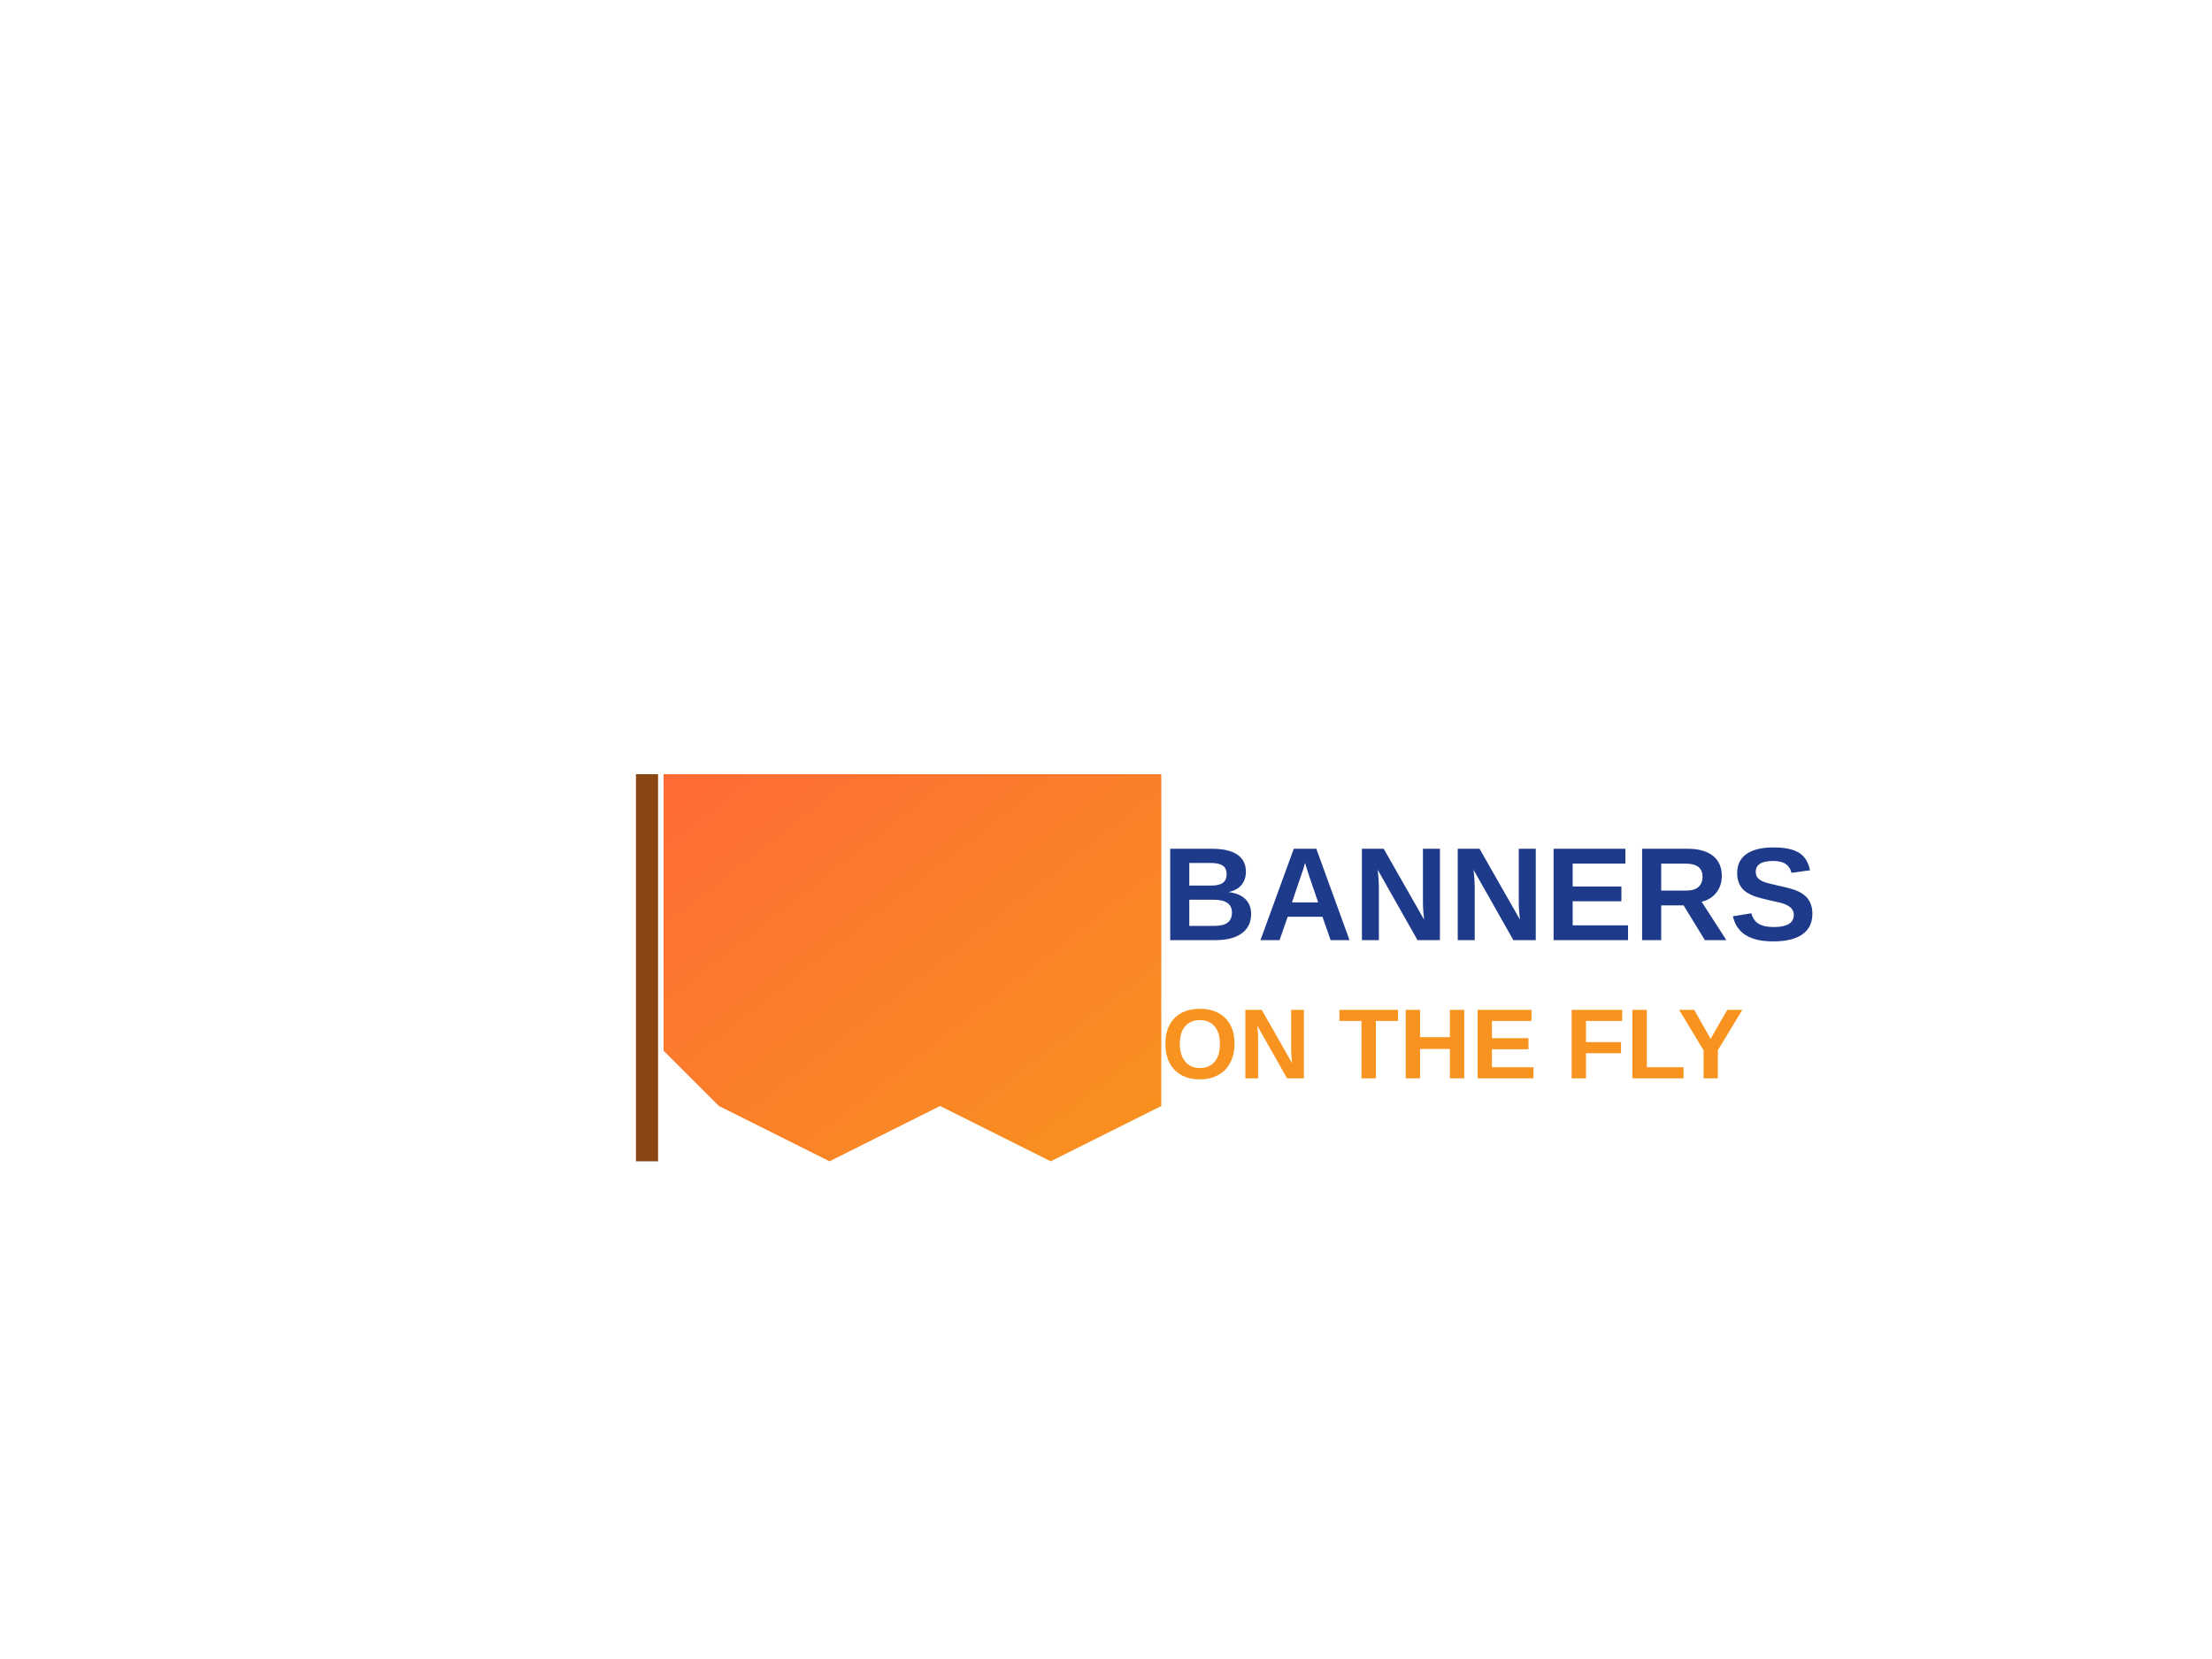
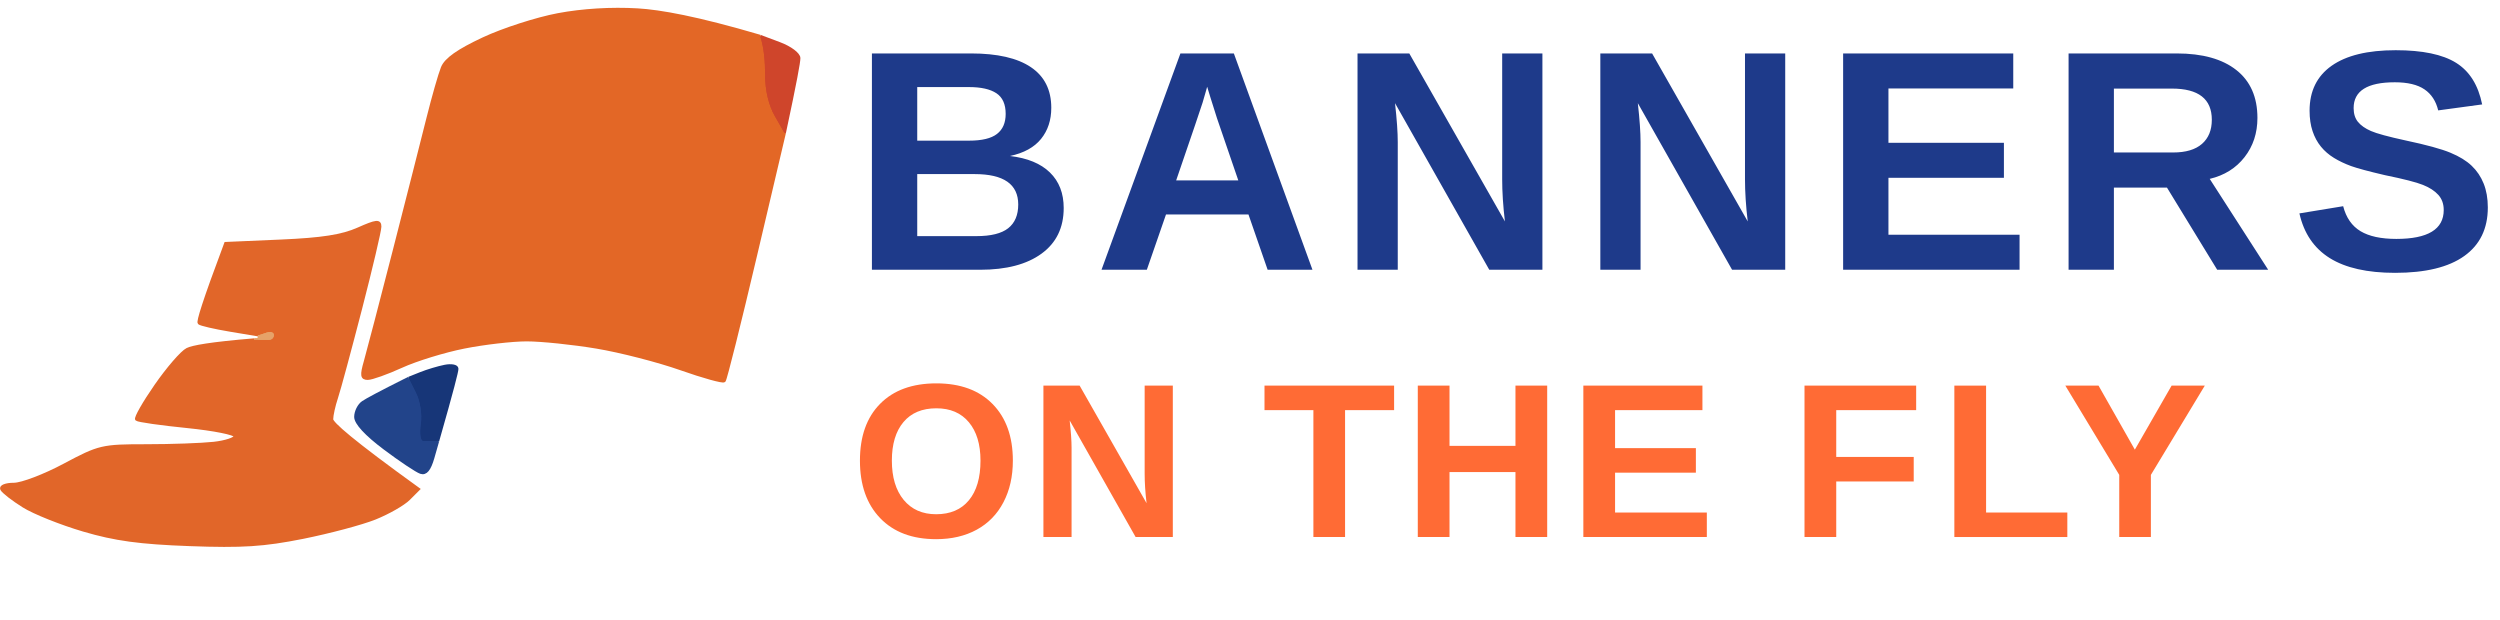
- <svg xmlns="http://www.w3.org/2000/svg" width="800" height="600" viewBox="0 0 800 600">
+ <svg xmlns="http://www.w3.org/2000/svg" id="Layer_1" data-name="Layer 1" viewBox="0 0 799.04 198.12">
  <defs>
-     <linearGradient id="bannerGradient" x1="0%" y1="0%" x2="100%" y2="100%">
-       <stop offset="0%" style="stop-color:#FF6B35;stop-opacity:1" />
-       <stop offset="100%" style="stop-color:#F7931E;stop-opacity:1" />
-     </linearGradient>
+     <style>
+       .cls-1 {
+         fill: #ff6b35;
+         font-size: 70.35px;
+       }
+ 
+       .cls-1, .cls-2 {
+         font-family: Arial-BoldMT, Arial;
+         font-weight: 700;
+         isolation: isolate;
+       }
+ 
+       .cls-3 {
+         stroke: #cf452b;
+       }
+ 
+       .cls-3, .cls-4, .cls-5, .cls-6, .cls-7, .cls-8 {
+         fill: none;
+       }
+ 
+       .cls-4 {
+         stroke: #e6a269;
+       }
+ 
+       .cls-9 {
+         fill: #e16629;
+       }
+ 
+       .cls-9, .cls-10, .cls-11, .cls-12, .cls-13, .cls-14 {
+         fill-rule: evenodd;
+       }
+ 
+       .cls-5 {
+         stroke: #e16629;
+       }
+ 
+       .cls-6 {
+         stroke: #e36726;
+       }
+ 
+       .cls-10 {
+         fill: #173678;
+       }
+ 
+       .cls-2 {
+         fill: #1e3a8a;
+         font-size: 100.5px;
+         letter-spacing: .05em;
+       }
+ 
+       .cls-11 {
+         fill: #22448a;
+       }
+ 
+       .cls-12 {
+         fill: #cf452b;
+       }
+ 
+       .cls-7 {
+         stroke: #22448a;
+       }
+ 
+       .cls-13 {
+         fill: #e6a269;
+       }
+ 
+       .cls-15 {
+         letter-spacing: -.06em;
+       }
+ 
+       .cls-14 {
+         fill: #e36726;
+       }
+ 
+       .cls-8 {
+         stroke: #173678;
+       }
+ 
+       .cls-16 {
+         letter-spacing: .02em;
+       }
+ 
+       .cls-17 {
+         letter-spacing: .03em;
+       }
+     </style>
  </defs>
-   <path d="M240 280 L420 280 L420 400 L380 420 L340 400 L300 420 L260 400 L240 380 Z" fill="url(#bannerGradient)" />
-   <rect x="230" y="280" width="8" height="140" fill="#8B4513" />
-   <text x="420" y="340" font-family="Arial, sans-serif" font-size="48" font-weight="bold" fill="#1E3A8A">BANNERS</text>
-   <text x="420" y="390" font-family="Arial, sans-serif" font-size="36" font-weight="bold" fill="#F7931E">ON THE FLY</text>
+   <path class="cls-6" d="M250.7,42.43h0s-4.16,17.67-9.24,39.25c-5.08,21.58-9.59,39.61-10.01,40.02s-6.65-1.31-13.85-3.85c-7.2-2.54-19.32-5.66-26.94-6.93s-17.67-2.31-22.32-2.31-13.67,1.05-20.01,2.31-15.36,4.03-20.01,6.16c-4.65,2.12-9.51,3.85-10.77,3.85-1.91,0-2.05-.94-.77-5.39.85-2.97,5-18.89,9.24-35.4s9.08-35.56,10.77-42.33,3.77-14.04,4.62-16.16c1.08-2.69,5-5.46,13.08-9.24,6.34-2.97,17.09-6.43,23.86-7.7,7.83-1.48,17.07-2.03,25.4-1.54,7.2.42,18.96,2.49,39.25,8.47" vector-effect="non-scaling-stroke" />
+   <path class="cls-3" d="M243,11.65h0s2.77,1.05,6.16,2.31c3.42,1.28,6.16,3.34,6.16,4.62s-1.05,7.16-4.62,23.86" vector-effect="non-scaling-stroke" />
+   <path class="cls-3" d="M250.7,42.43h0s-1.39-2.42-3.08-5.39c-1.95-3.42-3.08-8.2-3.08-13.08,0-4.23-.35-8.74-1.54-12.31" vector-effect="non-scaling-stroke" />
+   <path class="cls-5" d="M82.92,107.08h0s-4.16-.69-9.24-1.54-9.59-1.89-10.01-2.31,1.31-6.31,8.47-25.4l17.7-.77c13.08-.57,19.5-1.57,24.63-3.85,5.82-2.59,6.93-2.71,6.93-.77,0,1.26-2.77,13.05-6.16,26.17-3.39,13.11-6.85,25.94-7.7,28.48s-1.54,5.66-1.54,6.93,6.23,6.82,27.71,22.32l-3.08,3.08c-1.69,1.69-6.54,4.46-10.77,6.16s-14.62,4.46-23.09,6.16c-12.5,2.49-19.29,2.94-36.17,2.31-15.96-.58-23.81-1.66-33.86-4.62-7.2-2.12-15.85-5.57-19.24-7.7-3.39-2.12-6.5-4.54-6.93-5.39-.43-.86,1.28-1.54,3.85-1.54s9.82-2.77,16.16-6.16c11.14-5.94,12.05-6.16,26.17-6.16,8.05,0,17.73-.35,21.55-.77s6.93-1.46,6.93-2.31-6.93-2.23-15.39-3.08-15.75-1.89-16.16-2.31,2.34-5.28,6.16-10.77c3.82-5.5,8.31-10.7,10.01-11.54s7.23-1.89,21.55-3.08" vector-effect="non-scaling-stroke" />
+   <path class="cls-4" d="M81.38,108.62h.77c.42,0,.77-.35.77-1.54" vector-effect="non-scaling-stroke" />
+   <path class="cls-4" d="M82.92,107.08h0s1.05-.35,2.31-.77,2.31-.08,2.31.77-.69,1.54-1.54,1.54h-4.62" vector-effect="non-scaling-stroke" />
+   <path class="cls-8" d="M130.63,120.94h0s1.72-.69,3.85-1.54,5.57-1.89,7.7-2.31,3.85-.08,3.85.77-1.39,6.39-6.16,23.09" vector-effect="non-scaling-stroke" />
+   <path class="cls-7" d="M130.63,120.94h0s1.05,2.08,2.31,4.62c1.37,2.74,2,6.82,1.54,10.01-.45,3.08-.11,5.39.77,5.39h4.62" vector-effect="non-scaling-stroke" />
+   <path class="cls-7" d="M139.87,140.95h0s-.69,2.42-1.54,5.39c-1.08,3.74-2.25,5.16-3.85,4.62-1.26-.42-6.46-3.88-11.54-7.7-5.9-4.43-9.24-8.03-9.24-10.01,0-1.69,1.05-3.77,2.31-4.62s5.08-2.92,14.62-7.7" vector-effect="non-scaling-stroke" />
+   <path class="cls-14" d="M243,11.65c1.19,3.57,1.54,8.08,1.54,12.31,0,4.88,1.12,9.67,3.08,13.08,1.69,2.97,3.08,5.39,3.08,5.39h0s-4.16,17.67-9.24,39.25c-5.08,21.58-9.59,39.61-10.01,40.02s-6.65-1.31-13.85-3.85c-7.2-2.54-19.32-5.66-26.94-6.93s-17.67-2.31-22.32-2.31-13.67,1.05-20.01,2.31-15.36,4.03-20.01,6.16c-4.65,2.12-9.51,3.85-10.77,3.85-1.91,0-2.05-.94-.77-5.39.85-2.97,5-18.89,9.24-35.4s9.08-35.56,10.77-42.33,3.77-14.04,4.62-16.16c1.08-2.69,5-5.46,13.08-9.24,6.34-2.97,17.09-6.43,23.86-7.7,7.83-1.48,17.07-2.03,25.4-1.54,7.2.42,18.96,2.49,39.25,8.47Z" />
+   <path class="cls-12" d="M243,11.65h0s2.77,1.05,6.16,2.31c3.42,1.28,6.16,3.34,6.16,4.62s-1.05,7.16-4.62,23.86h0s-1.39-2.42-3.08-5.39c-1.95-3.42-3.08-8.2-3.08-13.08,0-4.23-.35-8.74-1.54-12.31Z" />
+   <path class="cls-9" d="M81.38,108.62h4.62c.85,0,1.54-.69,1.54-1.54s-1.05-1.19-2.31-.77-2.31.77-2.31.77h0s-4.16-.69-9.24-1.54-9.59-1.89-10.01-2.31,1.31-6.31,8.47-25.4l17.7-.77c13.08-.57,19.5-1.57,24.63-3.85,5.82-2.59,6.93-2.71,6.93-.77,0,1.26-2.77,13.05-6.16,26.17-3.39,13.11-6.85,25.94-7.7,28.48s-1.54,5.66-1.54,6.93,6.23,6.82,27.71,22.32l-3.08,3.08c-1.69,1.69-6.54,4.46-10.77,6.16s-14.62,4.46-23.09,6.16c-12.5,2.49-19.29,2.94-36.17,2.31-15.96-.58-23.81-1.66-33.86-4.62-7.2-2.12-15.85-5.57-19.24-7.7-3.39-2.12-6.5-4.54-6.93-5.39-.43-.86,1.28-1.54,3.85-1.54s9.82-2.77,16.16-6.16c11.14-5.94,12.05-6.16,26.17-6.16,8.05,0,17.73-.35,21.55-.77s6.93-1.46,6.93-2.31-6.93-2.23-15.39-3.08-15.75-1.89-16.16-2.31,2.34-5.28,6.16-10.77c3.82-5.5,8.31-10.7,10.01-11.54s7.23-1.89,21.55-3.08Z" />
+   <path class="cls-13" d="M81.38,108.62h.77c.42,0,.77-.35.77-1.54h0s1.05-.35,2.31-.77,2.31-.08,2.31.77-.69,1.54-1.54,1.54h-4.62Z" />
+   <path class="cls-10" d="M139.87,140.95h-4.62c-.88,0-1.22-2.31-.77-5.39.46-3.19-.17-7.27-1.54-10.01-1.26-2.54-2.31-4.62-2.31-4.62h0s1.72-.69,3.85-1.54,5.57-1.89,7.7-2.31,3.85-.08,3.85.77-1.39,6.39-6.16,23.09Z" />
+   <path class="cls-11" d="M130.63,120.94h0s1.05,2.08,2.31,4.62c1.37,2.74,2,6.82,1.54,10.01-.45,3.08-.11,5.39.77,5.39h4.62s-.69,2.42-1.54,5.39c-1.08,3.74-2.25,5.16-3.85,4.62-1.26-.42-6.46-3.88-11.54-7.7-5.9-4.43-9.24-8.03-9.24-10.01,0-1.69,1.05-3.77,2.31-4.62s5.08-2.92,14.62-7.7Z" />
+   <text class="cls-2" transform="translate(271.96 86.22)">
+     <tspan x="0" y="0">BANNERS</tspan>
+   </text>
+   <text class="cls-1" transform="translate(271.96 171.64)">
+     <tspan class="cls-17" x="0" y="0">ON THE F</tspan>
+     <tspan class="cls-15" x="347.98" y="0">L</tspan>
+     <tspan class="cls-16" x="386.95" y="0">Y</tspan>
+   </text>
</svg>
